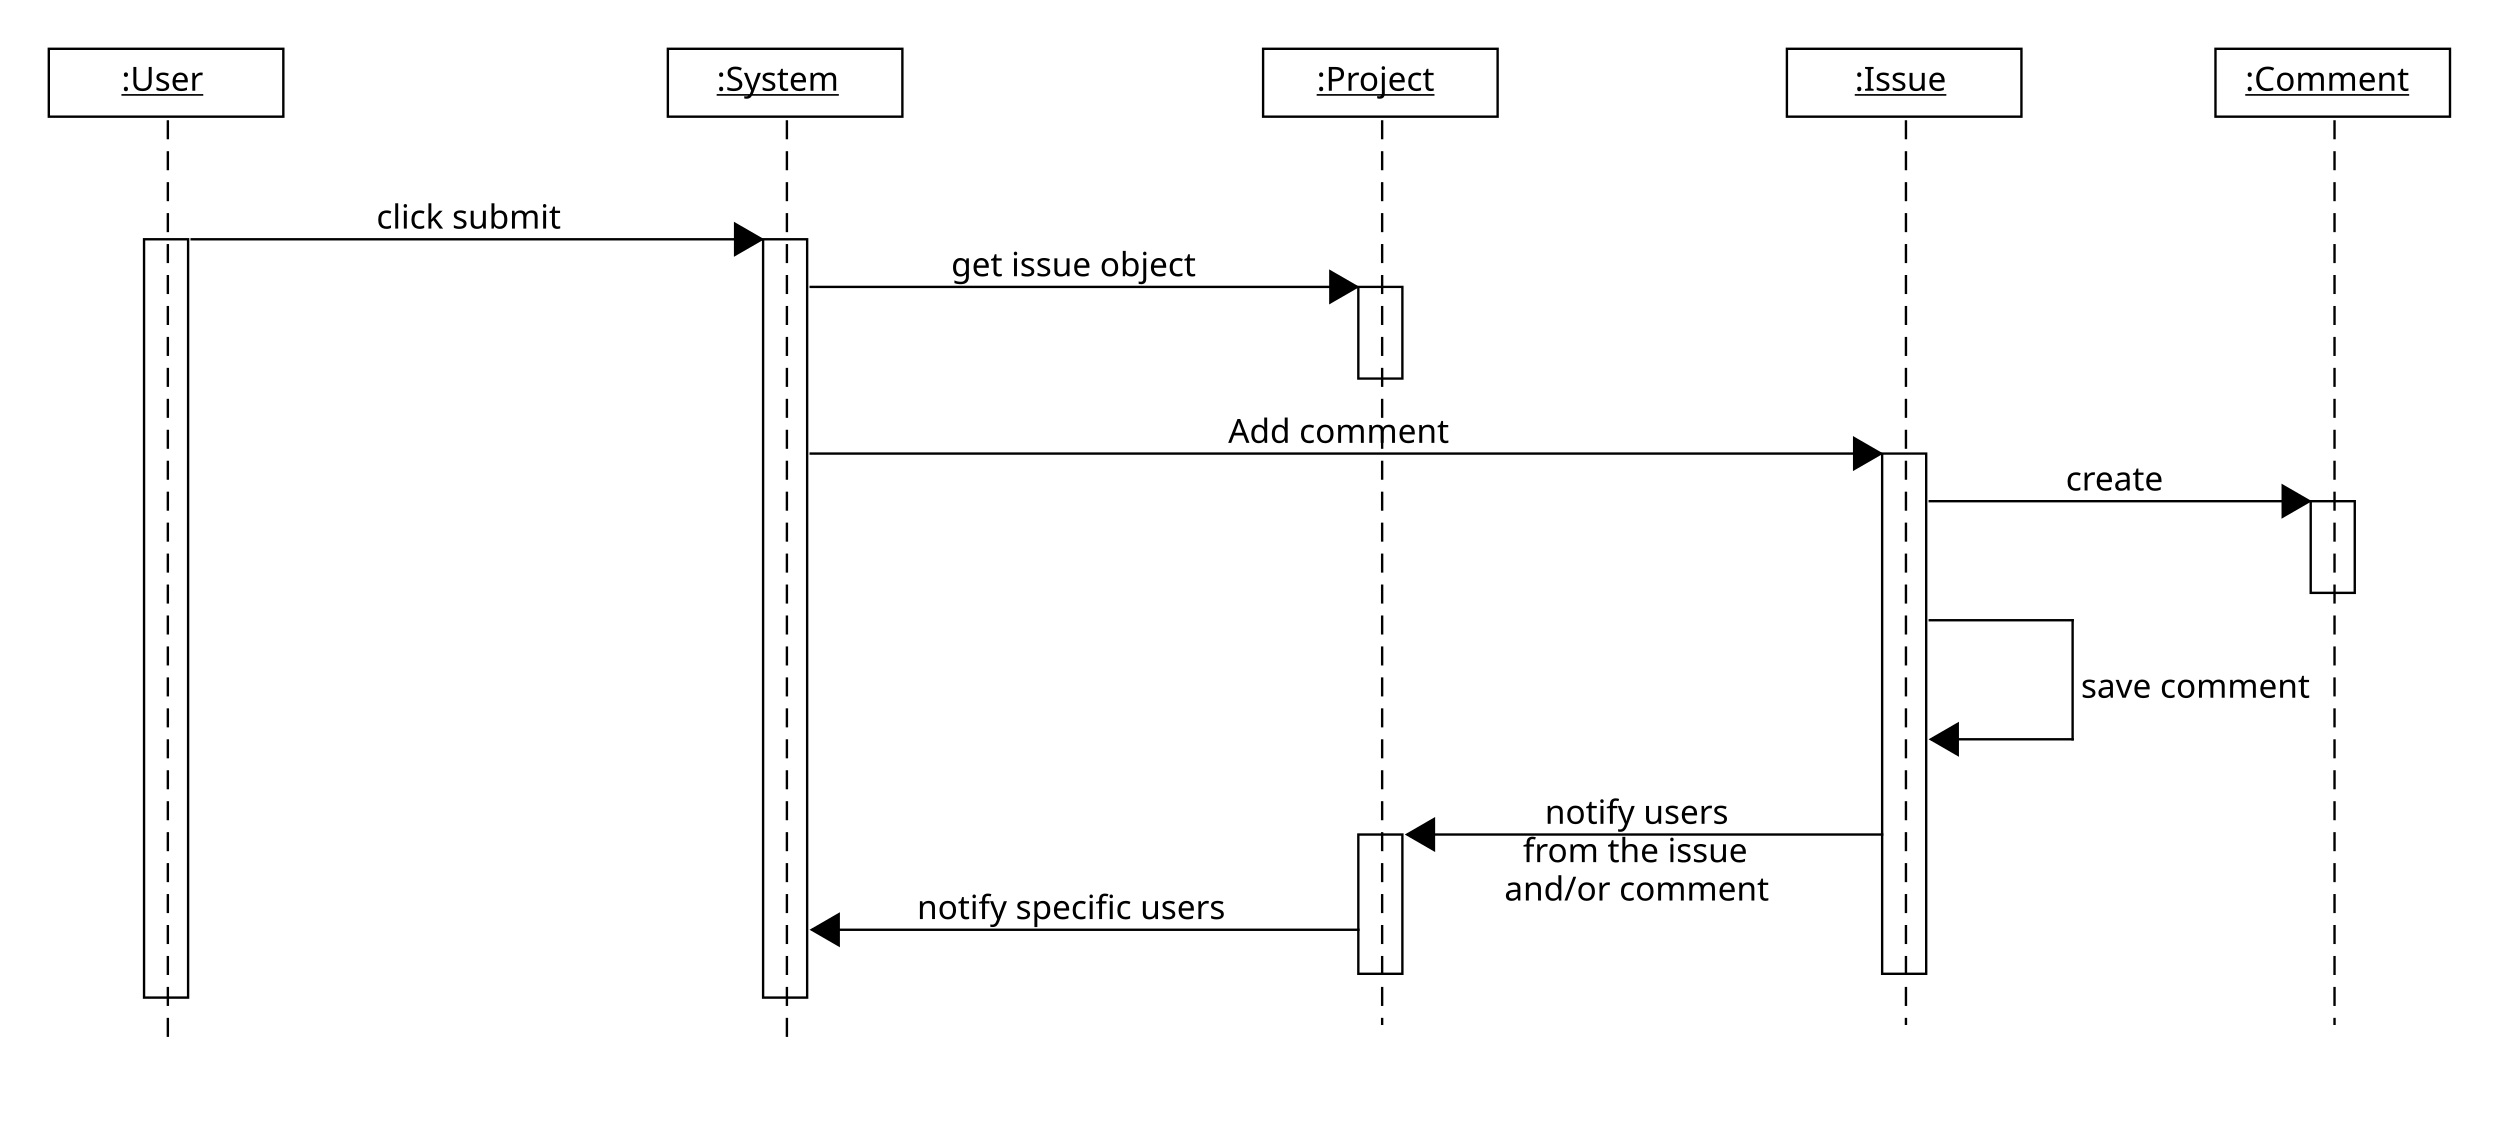
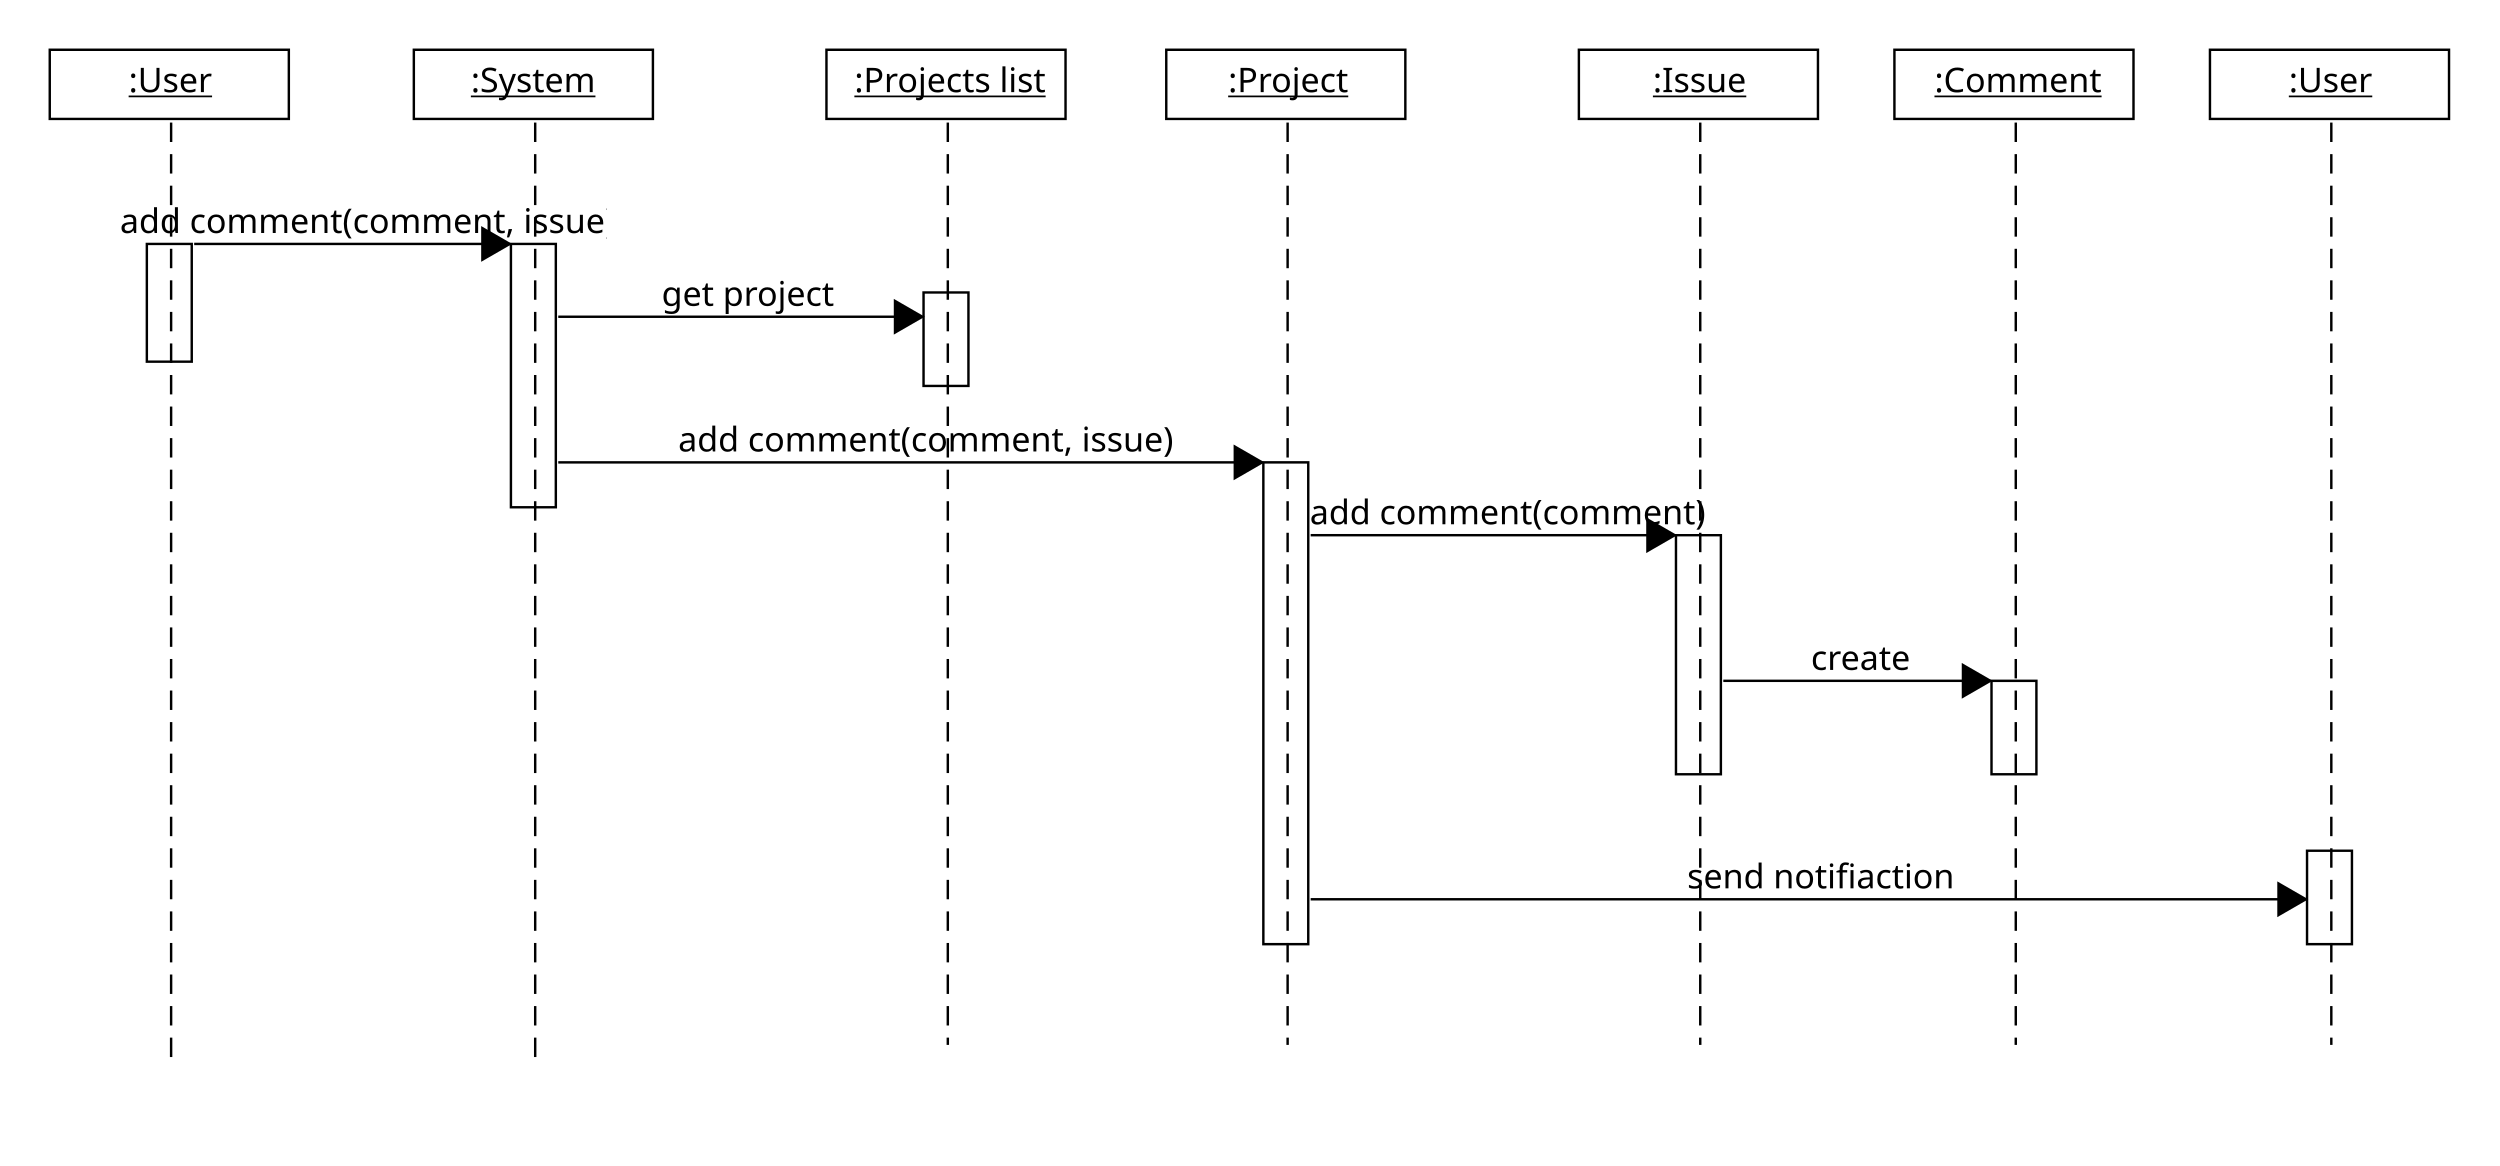
- <svg xmlns="http://www.w3.org/2000/svg" fill-opacity="1" color-rendering="auto" color-interpolation="auto" text-rendering="auto" stroke="black" stroke-linecap="square" width="1050" stroke-miterlimit="10" shape-rendering="auto" stroke-opacity="1" fill="black" stroke-dasharray="none" font-weight="normal" stroke-width="1" viewBox="260 -20 1050 480" height="480" font-family="'Dialog'" font-style="normal" stroke-linejoin="miter" font-size="12px" stroke-dashoffset="0" image-rendering="auto">
+ <svg xmlns="http://www.w3.org/2000/svg" fill-opacity="1" color-rendering="auto" color-interpolation="auto" text-rendering="auto" stroke="black" stroke-linecap="square" width="1030" stroke-miterlimit="10" shape-rendering="auto" stroke-opacity="1" fill="black" stroke-dasharray="none" font-weight="normal" stroke-width="1" viewBox="180 140 1030 480" height="480" font-family="'Dialog'" font-style="normal" stroke-linejoin="miter" font-size="12px" stroke-dashoffset="0" image-rendering="auto">
  <defs id="genericDefs" />
  <g>
    <defs id="defs1">
      <clipPath clipPathUnits="userSpaceOnUse" id="clipPath1">
        <path d="M0 0 L2147483647 0 L2147483647 2147483647 L0 2147483647 L0 0 Z" />
      </clipPath>
      <clipPath clipPathUnits="userSpaceOnUse" id="clipPath2">
-         <path d="M0 0 L0 60 L20 60 L20 0 Z" />
+         <path d="M0 0 L0 40 L20 40 L20 0 Z" />
      </clipPath>
      <clipPath clipPathUnits="userSpaceOnUse" id="clipPath3">
-         <path d="M0 0 L0 40 L20 40 L20 0 Z" />
+         <path d="M0 0 L0 30 L100 30 L100 0 Z" />
      </clipPath>
      <clipPath clipPathUnits="userSpaceOnUse" id="clipPath4">
-         <path d="M0 0 L0 30 L100 30 L100 0 Z" />
+         <path d="M0 0 L0 100 L20 100 L20 0 Z" />
      </clipPath>
      <clipPath clipPathUnits="userSpaceOnUse" id="clipPath5">
-         <path d="M0 0 L0 220 L20 220 L20 0 Z" />
+         <path d="M0 0 L0 200 L20 200 L20 0 Z" />
      </clipPath>
      <clipPath clipPathUnits="userSpaceOnUse" id="clipPath6">
-         <path d="M0 0 L0 320 L20 320 L20 0 Z" />
+         <path d="M0 0 L0 110 L20 110 L20 0 Z" />
      </clipPath>
      <clipPath clipPathUnits="userSpaceOnUse" id="clipPath7">
-         <path d="M0 0 L0 40 L260 40 L260 0 Z" />
+         <path d="M0 0 L0 50 L20 50 L20 0 Z" />
      </clipPath>
      <clipPath clipPathUnits="userSpaceOnUse" id="clipPath8">
-         <path d="M0 0 L0 60 L230 60 L230 0 Z" />
+         <path d="M0 0 L0 40 L440 40 L440 0 Z" />
      </clipPath>
      <clipPath clipPathUnits="userSpaceOnUse" id="clipPath9">
-         <path d="M0 0 L0 80 L190 80 L190 0 Z" />
+         <path d="M0 0 L0 410 L30 410 L30 0 Z" />
      </clipPath>
      <clipPath clipPathUnits="userSpaceOnUse" id="clipPath10">
-         <path d="M0 0 L0 40 L190 40 L190 0 Z" />
+         <path d="M0 0 L0 40 L180 40 L180 0 Z" />
      </clipPath>
      <clipPath clipPathUnits="userSpaceOnUse" id="clipPath11">
-         <path d="M0 0 L0 410 L30 410 L30 0 Z" />
+         <path d="M0 0 L0 40 L140 40 L140 0 Z" />
      </clipPath>
      <clipPath clipPathUnits="userSpaceOnUse" id="clipPath12">
-         <path d="M0 0 L0 40 L480 40 L480 0 Z" />
+         <path d="M0 0 L0 40 L320 40 L320 0 Z" />
      </clipPath>
      <clipPath clipPathUnits="userSpaceOnUse" id="clipPath13">
-         <path d="M0 0 L0 40 L270 40 L270 0 Z" />
+         <path d="M0 0 L0 40 L210 40 L210 0 Z" />
      </clipPath>
      <clipPath clipPathUnits="userSpaceOnUse" id="clipPath14">
        <path d="M0 0 L0 420 L30 420 L30 0 Z" />
      </clipPath>
    </defs>
-     <g fill="rgb(255,255,255)" fill-opacity="0" transform="translate(830,330)" stroke-opacity="0" stroke="rgb(255,255,255)">
-       <rect x="0.5" width="18.5" height="58.5" y="0.5" clip-path="url(#clipPath2)" stroke="none" />
+     <g fill="rgb(255,255,255)" fill-opacity="0" transform="translate(1130,490)" stroke-opacity="0" stroke="rgb(255,255,255)">
+       <rect x="0.5" width="18.5" height="38.5" y="0.5" clip-path="url(#clipPath2)" stroke="none" />
    </g>
-     <g transform="translate(830,330)">
-       <rect fill="none" x="0.5" width="18.5" height="58.5" y="0.5" clip-path="url(#clipPath2)" />
+     <g transform="translate(1130,490)">
+       <rect fill="none" x="0.5" width="18.5" height="38.5" y="0.5" clip-path="url(#clipPath2)" />
    </g>
-     <g fill="rgb(255,255,255)" fill-opacity="0" transform="translate(1230,190)" stroke-opacity="0" stroke="rgb(255,255,255)">
-       <rect x="0.5" width="18.5" height="38.5" y="0.5" clip-path="url(#clipPath3)" stroke="none" />
+     <g fill="rgb(255,255,255)" fill-opacity="0" transform="translate(1090,160)" stroke-opacity="0" stroke="rgb(255,255,255)">
+       <rect x="0.5" width="98.5" height="28.5" y="0.5" clip-path="url(#clipPath3)" stroke="none" />
    </g>
-     <g transform="translate(1230,190)">
-       <rect fill="none" x="0.5" width="18.5" height="38.5" y="0.5" clip-path="url(#clipPath3)" />
+     <g transform="translate(1090,160)">
+       <rect fill="none" x="0.5" width="98.5" height="28.5" y="0.5" clip-path="url(#clipPath3)" />
+       <text x="33" font-size="14px" y="17.969" text-decoration="underline" clip-path="url(#clipPath3)" font-family="sans-serif" stroke="none" xml:space="preserve">:User</text>
    </g>
-     <g fill="rgb(255,255,255)" fill-opacity="0" transform="translate(1190,0)" stroke-opacity="0" stroke="rgb(255,255,255)">
-       <rect x="0.5" width="98.5" height="28.5" y="0.5" clip-path="url(#clipPath4)" stroke="none" />
+     <g fill="rgb(255,255,255)" fill-opacity="0" transform="translate(560,260)" stroke-opacity="0" stroke="rgb(255,255,255)">
+       <rect x="0.5" width="18.5" height="38.5" y="0.5" clip-path="url(#clipPath2)" stroke="none" />
    </g>
-     <g transform="translate(1190,0)">
-       <rect fill="none" x="0.5" width="98.5" height="28.5" y="0.5" clip-path="url(#clipPath4)" />
-       <text x="13" font-size="14px" y="18.109" text-decoration="underline" clip-path="url(#clipPath4)" font-family="sans-serif" stroke="none" xml:space="preserve">:Comment</text>
+     <g transform="translate(560,260)">
+       <rect fill="none" x="0.5" width="18.5" height="38.5" y="0.5" clip-path="url(#clipPath2)" />
    </g>
-     <g fill="rgb(255,255,255)" fill-opacity="0" transform="translate(1050,170)" stroke-opacity="0" stroke="rgb(255,255,255)">
-       <rect x="0.5" width="18.5" height="218.5" y="0.5" clip-path="url(#clipPath5)" stroke="none" />
+     <g fill="rgb(255,255,255)" fill-opacity="0" transform="translate(520,160)" stroke-opacity="0" stroke="rgb(255,255,255)">
+       <rect x="0.5" width="98.5" height="28.5" y="0.5" clip-path="url(#clipPath3)" stroke="none" />
    </g>
-     <g transform="translate(1050,170)">
-       <rect fill="none" x="0.5" width="18.5" height="218.5" y="0.5" clip-path="url(#clipPath5)" />
+     <g transform="translate(520,160)">
+       <rect fill="none" x="0.5" width="98.5" height="28.5" y="0.5" clip-path="url(#clipPath3)" />
+       <text x="12" font-size="14px" y="17.969" text-decoration="underline" clip-path="url(#clipPath3)" font-family="sans-serif" stroke="none" xml:space="preserve">:Projects list</text>
    </g>
-     <g fill="rgb(255,255,255)" fill-opacity="0" transform="translate(830,100)" stroke-opacity="0" stroke="rgb(255,255,255)">
-       <rect x="0.5" width="18.5" height="38.5" y="0.5" clip-path="url(#clipPath3)" stroke="none" />
+     <g fill="rgb(255,255,255)" fill-opacity="0" transform="translate(1000,420)" stroke-opacity="0" stroke="rgb(255,255,255)">
+       <rect x="0.5" width="18.5" height="38.5" y="0.5" clip-path="url(#clipPath2)" stroke="none" />
    </g>
-     <g transform="translate(830,100)">
-       <rect fill="none" x="0.5" width="18.5" height="38.5" y="0.5" clip-path="url(#clipPath3)" />
+     <g transform="translate(1000,420)">
+       <rect fill="none" x="0.5" width="18.5" height="38.5" y="0.5" clip-path="url(#clipPath2)" />
    </g>
-     <g fill="rgb(255,255,255)" fill-opacity="0" transform="translate(580,80)" stroke-opacity="0" stroke="rgb(255,255,255)">
-       <rect x="0.5" width="18.5" height="318.5" y="0.5" clip-path="url(#clipPath6)" stroke="none" />
+     <g fill="rgb(255,255,255)" fill-opacity="0" transform="translate(960,160)" stroke-opacity="0" stroke="rgb(255,255,255)">
+       <rect x="0.5" width="98.5" height="28.5" y="0.5" clip-path="url(#clipPath3)" stroke="none" />
    </g>
-     <g transform="translate(580,80)">
-       <rect fill="none" x="0.5" width="18.5" height="318.5" y="0.5" clip-path="url(#clipPath6)" />
+     <g transform="translate(960,160)">
+       <rect fill="none" x="0.5" width="98.5" height="28.5" y="0.5" clip-path="url(#clipPath3)" />
+       <text x="17" font-size="14px" y="17.969" text-decoration="underline" clip-path="url(#clipPath3)" font-family="sans-serif" stroke="none" xml:space="preserve">:Comment</text>
    </g>
-     <g fill="rgb(255,255,255)" fill-opacity="0" transform="translate(320,80)" stroke-opacity="0" stroke="rgb(255,255,255)">
-       <rect x="0.5" width="18.5" height="318.5" y="0.5" clip-path="url(#clipPath6)" stroke="none" />
+     <g fill="rgb(255,255,255)" fill-opacity="0" transform="translate(870,360)" stroke-opacity="0" stroke="rgb(255,255,255)">
+       <rect x="0.5" width="18.5" height="98.5" y="0.5" clip-path="url(#clipPath4)" stroke="none" />
    </g>
-     <g transform="translate(320,80)">
-       <rect fill="none" x="0.5" width="18.5" height="318.5" y="0.5" clip-path="url(#clipPath6)" />
+     <g transform="translate(870,360)">
+       <rect fill="none" x="0.5" width="18.5" height="98.5" y="0.5" clip-path="url(#clipPath4)" />
    </g>
-     <g fill="rgb(255,255,255)" fill-opacity="0" transform="translate(1010,0)" stroke-opacity="0" stroke="rgb(255,255,255)">
-       <rect x="0.5" width="98.5" height="28.5" y="0.5" clip-path="url(#clipPath4)" stroke="none" />
+     <g fill="rgb(255,255,255)" fill-opacity="0" transform="translate(700,330)" stroke-opacity="0" stroke="rgb(255,255,255)">
+       <rect x="0.5" width="18.5" height="198.5" y="0.5" clip-path="url(#clipPath5)" stroke="none" />
    </g>
-     <g transform="translate(1010,0)">
-       <rect fill="none" x="0.5" width="98.5" height="28.5" y="0.5" clip-path="url(#clipPath4)" />
-       <text x="29" font-size="14px" y="18.109" text-decoration="underline" clip-path="url(#clipPath4)" font-family="sans-serif" stroke="none" xml:space="preserve">:Issue</text>
+     <g transform="translate(700,330)">
+       <rect fill="none" x="0.5" width="18.5" height="198.5" y="0.5" clip-path="url(#clipPath5)" />
    </g>
-     <g fill="rgb(255,255,255)" fill-opacity="0" transform="translate(790,0)" stroke-opacity="0" stroke="rgb(255,255,255)">
-       <rect x="0.5" width="98.5" height="28.5" y="0.5" clip-path="url(#clipPath4)" stroke="none" />
+     <g fill="rgb(255,255,255)" fill-opacity="0" transform="translate(390,240)" stroke-opacity="0" stroke="rgb(255,255,255)">
+       <rect x="0.5" width="18.5" height="108.5" y="0.5" clip-path="url(#clipPath6)" stroke="none" />
    </g>
-     <g transform="translate(790,0)">
-       <rect fill="none" x="0.5" width="98.5" height="28.5" y="0.5" clip-path="url(#clipPath4)" />
-       <text x="23" font-size="14px" y="18.109" text-decoration="underline" clip-path="url(#clipPath4)" font-family="sans-serif" stroke="none" xml:space="preserve">:Project</text>
+     <g transform="translate(390,240)">
+       <rect fill="none" x="0.5" width="18.5" height="108.5" y="0.5" clip-path="url(#clipPath6)" />
    </g>
-     <g fill="rgb(255,255,255)" fill-opacity="0" transform="translate(540,0)" stroke-opacity="0" stroke="rgb(255,255,255)">
-       <rect x="0.5" width="98.5" height="28.5" y="0.5" clip-path="url(#clipPath4)" stroke="none" />
+     <g fill="rgb(255,255,255)" fill-opacity="0" transform="translate(240,240)" stroke-opacity="0" stroke="rgb(255,255,255)">
+       <rect x="0.5" width="18.5" height="48.5" y="0.5" clip-path="url(#clipPath7)" stroke="none" />
    </g>
-     <g transform="translate(540,0)">
-       <rect fill="none" x="0.5" width="98.5" height="28.5" y="0.5" clip-path="url(#clipPath4)" />
-       <text x="21" font-size="14px" y="18.109" text-decoration="underline" clip-path="url(#clipPath4)" font-family="sans-serif" stroke="none" xml:space="preserve">:System</text>
+     <g transform="translate(240,240)">
+       <rect fill="none" x="0.5" width="18.5" height="48.5" y="0.5" clip-path="url(#clipPath7)" />
    </g>
-     <g fill="rgb(255,255,255)" fill-opacity="0" transform="translate(280,0)" stroke-opacity="0" stroke="rgb(255,255,255)">
-       <rect x="0.5" width="98.5" height="28.5" y="0.5" clip-path="url(#clipPath4)" stroke="none" />
+     <g fill="rgb(255,255,255)" fill-opacity="0" transform="translate(830,160)" stroke-opacity="0" stroke="rgb(255,255,255)">
+       <rect x="0.5" width="98.5" height="28.5" y="0.5" clip-path="url(#clipPath3)" stroke="none" />
    </g>
-     <g transform="translate(280,0)">
-       <rect fill="none" x="0.5" width="98.5" height="28.5" y="0.5" clip-path="url(#clipPath4)" />
-       <text x="31" font-size="14px" y="18.109" text-decoration="underline" clip-path="url(#clipPath4)" font-family="sans-serif" stroke="none" xml:space="preserve">:User</text>
+     <g transform="translate(830,160)">
+       <rect fill="none" x="0.5" width="98.5" height="28.5" y="0.5" clip-path="url(#clipPath3)" />
+       <text x="31" font-size="14px" y="17.969" text-decoration="underline" clip-path="url(#clipPath3)" font-family="sans-serif" stroke="none" xml:space="preserve">:Issue</text>
    </g>
-     <g transform="translate(590,350)">
-       <path fill="none" d="M11.5 20.5 L240.5 20.5" clip-path="url(#clipPath7)" />
-       <path d="M22.258 27 L11 20.5 L22.258 14 Z" clip-path="url(#clipPath7)" stroke="none" />
-       <path fill="none" d="M22.258 27 L11 20.5 L22.258 14 Z" clip-path="url(#clipPath7)" />
-       <text x="55.171" font-size="14px" y="16" clip-path="url(#clipPath7)" font-family="sans-serif" stroke="none" xml:space="preserve">notify specific users</text>
+     <g fill="rgb(255,255,255)" fill-opacity="0" transform="translate(660,160)" stroke-opacity="0" stroke="rgb(255,255,255)">
+       <rect x="0.5" width="98.5" height="28.5" y="0.5" clip-path="url(#clipPath3)" stroke="none" />
    </g>
-     <g transform="translate(840,310)">
-       <path fill="none" d="M11.5 20.5 L210.5 20.5" clip-path="url(#clipPath8)" />
-       <path d="M22.258 27 L11 20.5 L22.258 14 Z" clip-path="url(#clipPath8)" stroke="none" />
-       <path fill="none" d="M22.258 27 L11 20.5 L22.258 14 Z" clip-path="url(#clipPath8)" />
-       <text x="68.844" font-size="14px" y="16" clip-path="url(#clipPath8)" font-family="sans-serif" stroke="none" xml:space="preserve">notify users </text>
-       <text x="59.636" font-size="14px" y="32.109" clip-path="url(#clipPath8)" font-family="sans-serif" stroke="none" xml:space="preserve">from the issue </text>
-       <text x="51.83" font-size="14px" y="48.219" clip-path="url(#clipPath8)" font-family="sans-serif" stroke="none" xml:space="preserve">and/or comment</text>
+     <g transform="translate(660,160)">
+       <rect fill="none" x="0.5" width="98.5" height="28.5" y="0.5" clip-path="url(#clipPath3)" />
+       <text x="26" font-size="14px" y="17.969" text-decoration="underline" clip-path="url(#clipPath3)" font-family="sans-serif" stroke="none" xml:space="preserve">:Project</text>
    </g>
-     <g transform="translate(1060,230)">
-       <path fill="none" d="M11.5 60.5 L70.5 60.5" clip-path="url(#clipPath9)" />
-       <path fill="none" d="M70.5 60.5 L70.5 10.5" clip-path="url(#clipPath9)" />
-       <path fill="none" d="M70.5 10.5 L10.5 10.5" clip-path="url(#clipPath9)" />
-       <path d="M22.258 67 L11 60.5 L22.258 54 Z" clip-path="url(#clipPath9)" stroke="none" />
-       <path fill="none" d="M22.258 67 L11 60.5 L22.258 54 Z" clip-path="url(#clipPath9)" />
-       <text x="74" font-size="14px" y="43.055" clip-path="url(#clipPath9)" font-family="sans-serif" stroke="none" xml:space="preserve">save comment</text>
+     <g fill="rgb(255,255,255)" fill-opacity="0" transform="translate(350,160)" stroke-opacity="0" stroke="rgb(255,255,255)">
+       <rect x="0.5" width="98.5" height="28.5" y="0.5" clip-path="url(#clipPath3)" stroke="none" />
    </g>
-     <g transform="translate(1060,170)">
-       <path fill="none" d="M169.5 20.5 L10.5 20.5" clip-path="url(#clipPath10)" />
-       <path d="M158.742 14 L170 20.5 L158.742 27 Z" clip-path="url(#clipPath10)" stroke="none" />
-       <path fill="none" d="M158.742 14 L170 20.5 L158.742 27 Z" clip-path="url(#clipPath10)" />
-       <text x="67.626" font-size="14px" y="16" clip-path="url(#clipPath10)" font-family="sans-serif" stroke="none" xml:space="preserve">create</text>
+     <g transform="translate(350,160)">
+       <rect fill="none" x="0.5" width="98.5" height="28.5" y="0.5" clip-path="url(#clipPath3)" />
+       <text x="24" font-size="14px" y="17.969" text-decoration="underline" clip-path="url(#clipPath3)" font-family="sans-serif" stroke="none" xml:space="preserve">:System</text>
    </g>
-     <g stroke-dasharray="8,5" stroke-miterlimit="5" transform="translate(1230,20)" stroke-linecap="butt">
-       <path fill="none" d="M10.5 10.5 L10.5 390.5" clip-path="url(#clipPath11)" />
+     <g fill="rgb(255,255,255)" fill-opacity="0" transform="translate(200,160)" stroke-opacity="0" stroke="rgb(255,255,255)">
+       <rect x="0.5" width="98.5" height="28.5" y="0.5" clip-path="url(#clipPath3)" stroke="none" />
    </g>
-     <g transform="translate(590,150)">
-       <path fill="none" d="M459.5 20.5 L10.5 20.5" clip-path="url(#clipPath12)" />
-       <path d="M448.742 14 L460 20.5 L448.742 27 Z" clip-path="url(#clipPath12)" stroke="none" />
-       <path fill="none" d="M448.742 14 L460 20.5 L448.742 27 Z" clip-path="url(#clipPath12)" />
-       <text x="185.843" font-size="14px" y="16" clip-path="url(#clipPath12)" font-family="sans-serif" stroke="none" xml:space="preserve">Add comment</text>
+     <g transform="translate(200,160)">
+       <rect fill="none" x="0.5" width="98.5" height="28.5" y="0.5" clip-path="url(#clipPath3)" />
+       <text x="33" font-size="14px" y="17.969" text-decoration="underline" clip-path="url(#clipPath3)" font-family="sans-serif" stroke="none" xml:space="preserve">:User</text>
    </g>
-     <g transform="translate(590,80)">
-       <path fill="none" d="M239.5 20.5 L10.5 20.5" clip-path="url(#clipPath7)" />
-       <path d="M228.742 14 L240 20.5 L228.742 27 Z" clip-path="url(#clipPath7)" stroke="none" />
-       <path fill="none" d="M228.742 14 L240 20.5 L228.742 27 Z" clip-path="url(#clipPath7)" />
-       <text x="69.502" font-size="14px" y="16" clip-path="url(#clipPath7)" font-family="sans-serif" stroke="none" xml:space="preserve">get issue object</text>
+     <g transform="translate(710,490)">
+       <path fill="none" d="M419.5 20.5 L10.5 20.5" clip-path="url(#clipPath8)" />
+       <path d="M408.742 14 L420 20.5 L408.742 27 Z" clip-path="url(#clipPath8)" stroke="none" />
+       <path fill="none" d="M408.742 14 L420 20.5 L408.742 27 Z" clip-path="url(#clipPath8)" />
+       <text x="165.108" font-size="14px" y="16" clip-path="url(#clipPath8)" font-family="sans-serif" stroke="none" xml:space="preserve">send notifiaction</text>
    </g>
-     <g transform="translate(330,60)">
-       <path fill="none" d="M249.5 20.5 L10.5 20.5" clip-path="url(#clipPath13)" />
-       <path d="M238.742 14 L250 20.5 L238.742 27 Z" clip-path="url(#clipPath13)" stroke="none" />
-       <path fill="none" d="M238.742 14 L250 20.5 L238.742 27 Z" clip-path="url(#clipPath13)" />
-       <text x="88.099" font-size="14px" y="16" clip-path="url(#clipPath13)" font-family="sans-serif" stroke="none" xml:space="preserve">click submit</text>
+     <g stroke-dasharray="8,5" stroke-miterlimit="5" transform="translate(1130,180)" stroke-linecap="butt">
+       <path fill="none" d="M10.5 10.5 L10.5 390.5" clip-path="url(#clipPath9)" />
    </g>
-     <g stroke-dasharray="8,5" stroke-miterlimit="5" transform="translate(1050,20)" stroke-linecap="butt">
-       <path fill="none" d="M10.5 10.5 L10.5 390.5" clip-path="url(#clipPath11)" />
+     <g transform="translate(400,250)">
+       <path fill="none" d="M159.5 20.5 L10.5 20.5" clip-path="url(#clipPath10)" />
+       <path d="M148.742 14 L160 20.5 L148.742 27 Z" clip-path="url(#clipPath10)" stroke="none" />
+       <path fill="none" d="M148.742 14 L160 20.5 L148.742 27 Z" clip-path="url(#clipPath10)" />
+       <text x="52.595" font-size="14px" y="16" clip-path="url(#clipPath10)" font-family="sans-serif" stroke="none" xml:space="preserve">get project</text>
    </g>
-     <g stroke-dasharray="8,5" stroke-miterlimit="5" transform="translate(830,20)" stroke-linecap="butt">
-       <path fill="none" d="M10.5 10.5 L10.5 390.5" clip-path="url(#clipPath11)" />
+     <g stroke-dasharray="8,5" stroke-miterlimit="5" transform="translate(560,180)" stroke-linecap="butt">
+       <path fill="none" d="M10.5 10.5 L10.5 390.5" clip-path="url(#clipPath9)" />
    </g>
-     <g stroke-dasharray="8,5" stroke-miterlimit="5" transform="translate(580,20)" stroke-linecap="butt">
+     <g transform="translate(880,400)">
+       <path fill="none" d="M119.5 20.5 L10.5 20.5" clip-path="url(#clipPath11)" />
+       <path d="M108.742 14 L120 20.5 L108.742 27 Z" clip-path="url(#clipPath11)" stroke="none" />
+       <path fill="none" d="M108.742 14 L120 20.5 L108.742 27 Z" clip-path="url(#clipPath11)" />
+       <text x="46.11" font-size="14px" y="16" clip-path="url(#clipPath11)" font-family="sans-serif" stroke="none" xml:space="preserve">create</text>
+     </g>
+     <g stroke-dasharray="8,5" stroke-miterlimit="5" transform="translate(1000,180)" stroke-linecap="butt">
+       <path fill="none" d="M10.5 10.5 L10.5 390.5" clip-path="url(#clipPath9)" />
+     </g>
+     <g transform="translate(710,340)">
+       <path fill="none" d="M159.5 20.5 L10.5 20.5" clip-path="url(#clipPath10)" />
+       <path d="M148.742 14 L160 20.5 L148.742 27 Z" clip-path="url(#clipPath10)" stroke="none" />
+       <path fill="none" d="M148.742 14 L160 20.5 L148.742 27 Z" clip-path="url(#clipPath10)" />
+       <text x="9.645" font-size="14px" y="16" clip-path="url(#clipPath10)" font-family="sans-serif" stroke="none" xml:space="preserve">add comment(comment)</text>
+     </g>
+     <g transform="translate(400,310)">
+       <path fill="none" d="M299.5 20.5 L10.5 20.5" clip-path="url(#clipPath12)" />
+       <path d="M288.742 14 L300 20.5 L288.742 27 Z" clip-path="url(#clipPath12)" stroke="none" />
+       <path fill="none" d="M288.742 14 L300 20.5 L288.742 27 Z" clip-path="url(#clipPath12)" />
+       <text x="59.414" font-size="14px" y="16" clip-path="url(#clipPath12)" font-family="sans-serif" stroke="none" xml:space="preserve">add comment(comment, issue)</text>
+     </g>
+     <g transform="translate(220,220)">
+       <path fill="none" d="M169.5 20.5 L40.5 20.5" clip-path="url(#clipPath13)" />
+       <path d="M158.742 14 L170 20.5 L158.742 27 Z" clip-path="url(#clipPath13)" stroke="none" />
+       <path fill="none" d="M158.742 14 L170 20.5 L158.742 27 Z" clip-path="url(#clipPath13)" />
+       <text x="9.414" font-size="14px" y="16" clip-path="url(#clipPath13)" font-family="sans-serif" stroke="none" xml:space="preserve">add comment(comment, issue)</text>
+     </g>
+     <g stroke-dasharray="8,5" stroke-miterlimit="5" transform="translate(870,180)" stroke-linecap="butt">
+       <path fill="none" d="M10.5 10.5 L10.5 390.5" clip-path="url(#clipPath9)" />
+     </g>
+     <g stroke-dasharray="8,5" stroke-miterlimit="5" transform="translate(700,180)" stroke-linecap="butt">
+       <path fill="none" d="M10.5 10.5 L10.5 390.5" clip-path="url(#clipPath9)" />
+     </g>
+     <g stroke-dasharray="8,5" stroke-miterlimit="5" transform="translate(390,180)" stroke-linecap="butt">
      <path fill="none" d="M10.5 10.5 L10.5 400.5" clip-path="url(#clipPath14)" />
    </g>
-     <g stroke-dasharray="8,5" stroke-miterlimit="5" transform="translate(320,20)" stroke-linecap="butt">
+     <g stroke-dasharray="8,5" stroke-miterlimit="5" transform="translate(240,180)" stroke-linecap="butt">
      <path fill="none" d="M10.5 10.5 L10.5 400.5" clip-path="url(#clipPath14)" />
    </g>
  </g>
</svg>
